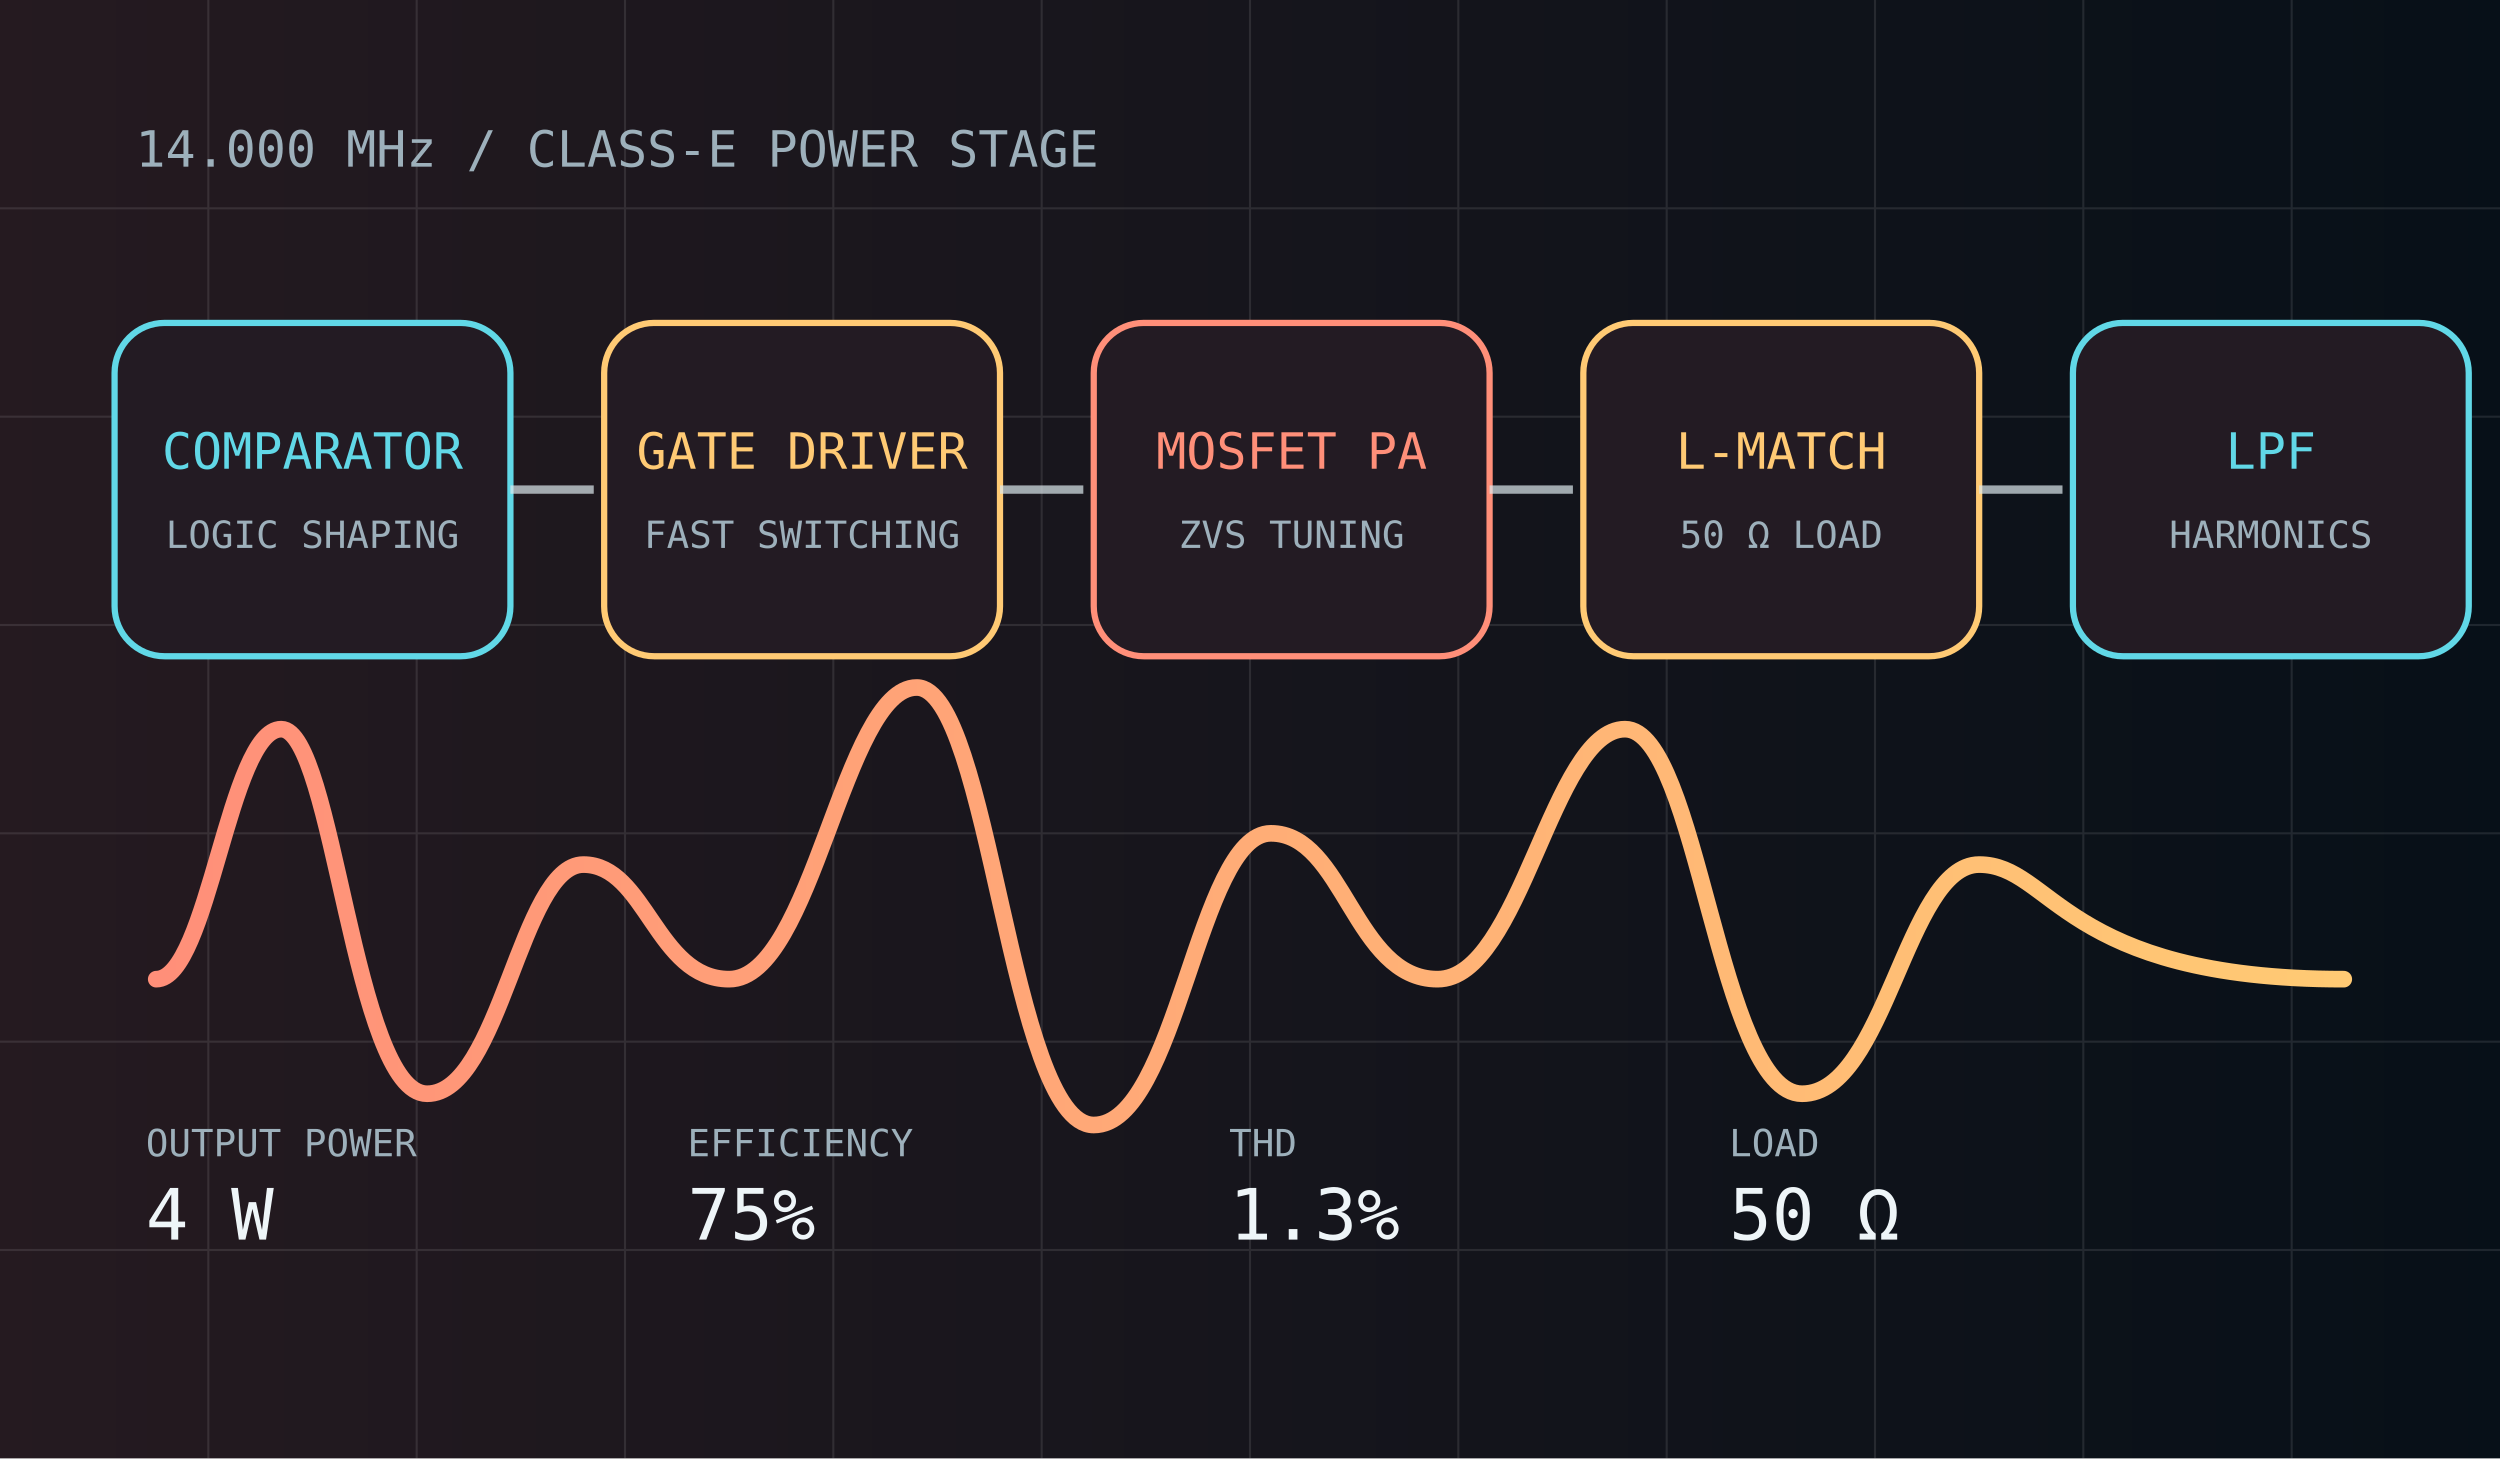
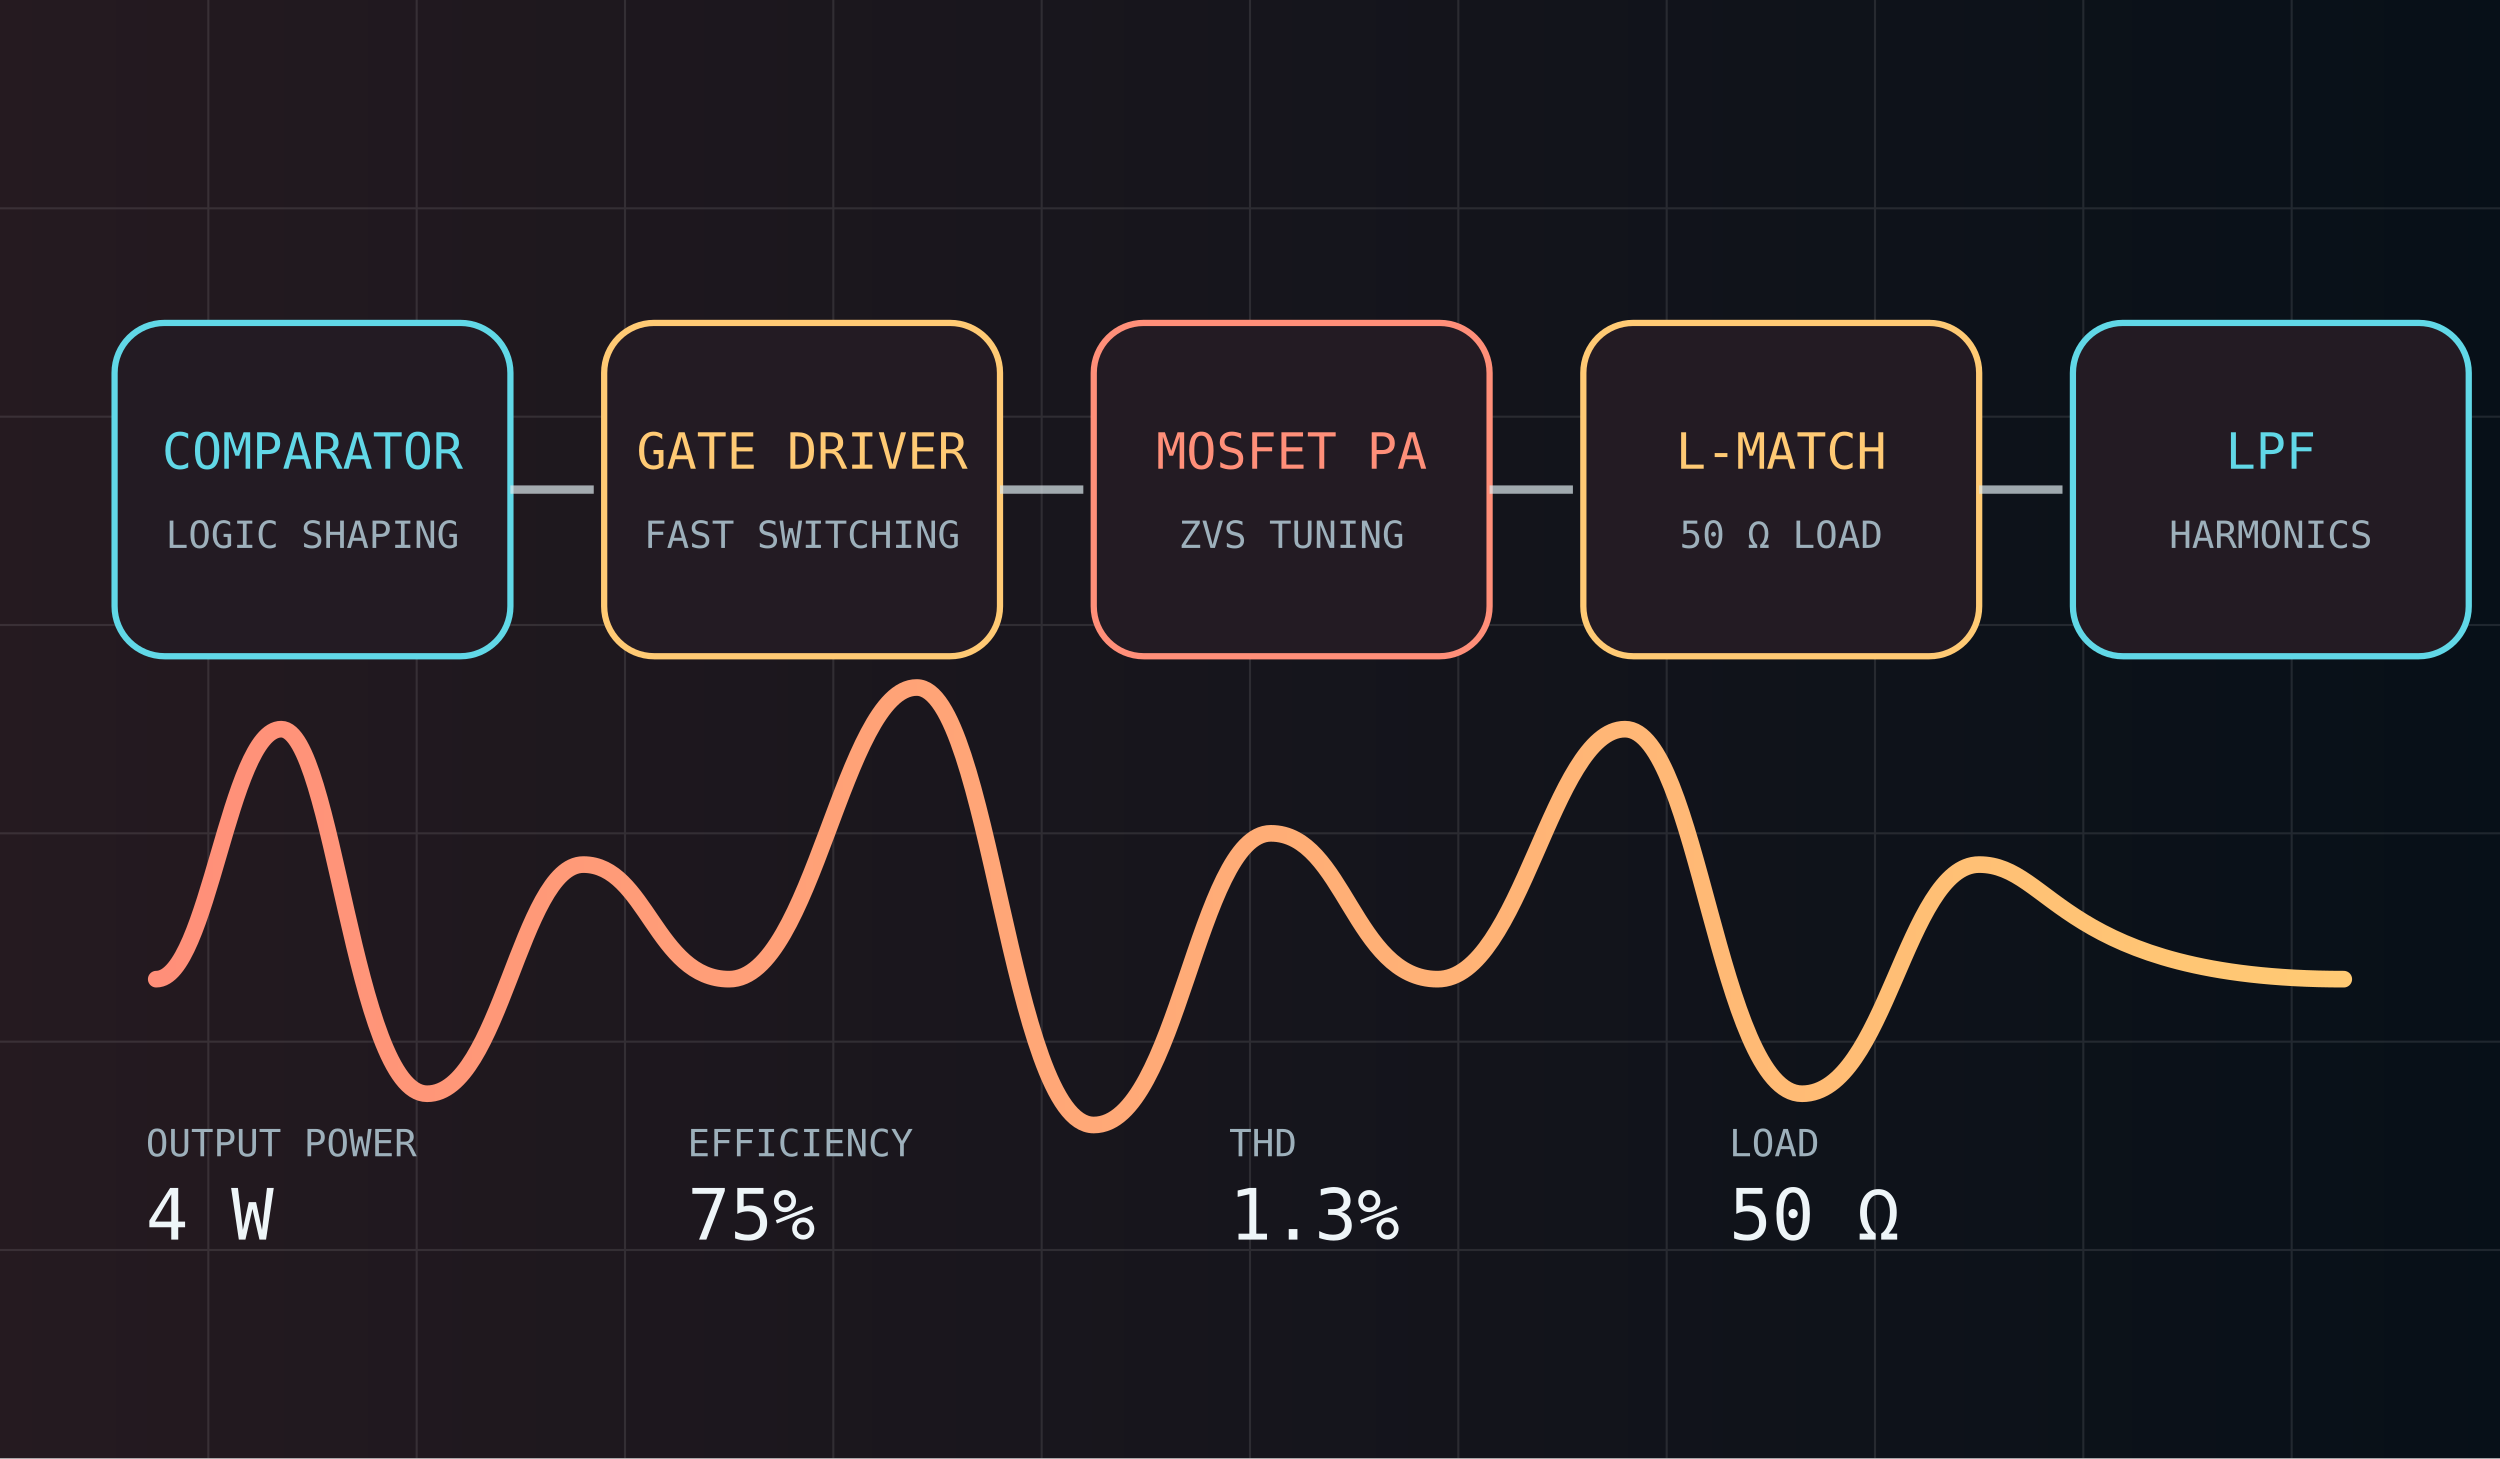
<svg xmlns="http://www.w3.org/2000/svg" viewBox="0 0 1200 700" role="img" aria-labelledby="t d">
  <defs>
    <linearGradient id="bg" x1="0" x2="1">
      <stop stop-color="#251a20" />
      <stop offset="1" stop-color="#071018" />
    </linearGradient>
    <linearGradient id="wave" x1="0" x2="1">
      <stop stop-color="#ff8f79" />
      <stop offset="1" stop-color="#ffca74" />
    </linearGradient>
  </defs>
  <rect width="1200" height="700" fill="url(#bg)" />
  <g opacity=".1" stroke="#fff">
    <path d="M0 100H1200M0 200H1200M0 300H1200M0 400H1200M0 500H1200M0 600H1200" />
    <path d="M100 0V700M200 0V700M300 0V700M400 0V700M500 0V700M600 0V700M700 0V700M800 0V700M900 0V700M1000 0V700M1100 0V700" />
  </g>
-   <text x="65" y="80" fill="#9db0bb" font-family="monospace" font-size="24">14.000 MHz / CLASS-E POWER STAGE</text>
  <g transform="translate(55 155)" font-family="monospace">
    <g>
      <rect width="190" height="160" rx="24" fill="#231b23" stroke="#61d8e7" stroke-width="3" />
      <text x="95" y="70" text-anchor="middle" fill="#61d8e7" font-size="24">COMPARATOR</text>
      <text x="95" y="108" text-anchor="middle" fill="#9db0bb" font-size="18">LOGIC SHAPING</text>
    </g>
    <g transform="translate(235)">
      <rect width="190" height="160" rx="24" fill="#231b23" stroke="#ffca74" stroke-width="3" />
      <text x="95" y="70" text-anchor="middle" fill="#ffca74" font-size="24">GATE DRIVER</text>
      <text x="95" y="108" text-anchor="middle" fill="#9db0bb" font-size="18">FAST SWITCHING</text>
    </g>
    <g transform="translate(470)">
      <rect width="190" height="160" rx="24" fill="#231b23" stroke="#ff8f79" stroke-width="3" />
      <text x="95" y="70" text-anchor="middle" fill="#ff8f79" font-size="24">MOSFET PA</text>
      <text x="95" y="108" text-anchor="middle" fill="#9db0bb" font-size="18">ZVS TUNING</text>
    </g>
    <g transform="translate(705)">
      <rect width="190" height="160" rx="24" fill="#231b23" stroke="#ffca74" stroke-width="3" />
      <text x="95" y="70" text-anchor="middle" fill="#ffca74" font-size="24">L-MATCH</text>
      <text x="95" y="108" text-anchor="middle" fill="#9db0bb" font-size="18">50 Ω LOAD</text>
    </g>
    <g transform="translate(940)">
      <rect width="190" height="160" rx="24" fill="#231b23" stroke="#61d8e7" stroke-width="3" />
      <text x="95" y="70" text-anchor="middle" fill="#61d8e7" font-size="24">LPF</text>
      <text x="95" y="108" text-anchor="middle" fill="#9db0bb" font-size="18">HARMONICS</text>
    </g>
  </g>
  <g stroke="#dce8ec" stroke-width="4" fill="none" opacity=".7">
    <path d="M245 235H285M480 235H520M715 235H755M950 235H990" />
  </g>
  <path d="M75 470 C100 470 110 350 135 350 S170 525 205 525 S250 415 280 415 S315 470 350 470 C390 470 405 330 440 330 S485 540 525 540 S575 400 610 400 S650 470 690 470 C730 470 745 350 780 350 S825 525 865 525 S915 415 950 415 S990 470 1125 470" fill="none" stroke="url(#wave)" stroke-width="8" stroke-linecap="round" />
  <g transform="translate(70 555)" font-family="monospace">
    <g>
      <text fill="#9db0bb" font-size="18">OUTPUT POWER</text>
      <text y="40" fill="#eef5f8" font-size="34">4 W</text>
    </g>
    <g transform="translate(260)">
      <text fill="#9db0bb" font-size="18">EFFICIENCY</text>
      <text y="40" fill="#eef5f8" font-size="34">75%</text>
    </g>
    <g transform="translate(520)">
      <text fill="#9db0bb" font-size="18">THD</text>
      <text y="40" fill="#eef5f8" font-size="34">1.3%</text>
    </g>
    <g transform="translate(760)">
      <text fill="#9db0bb" font-size="18">LOAD</text>
      <text y="40" fill="#eef5f8" font-size="34">50 Ω</text>
    </g>
  </g>
</svg>
